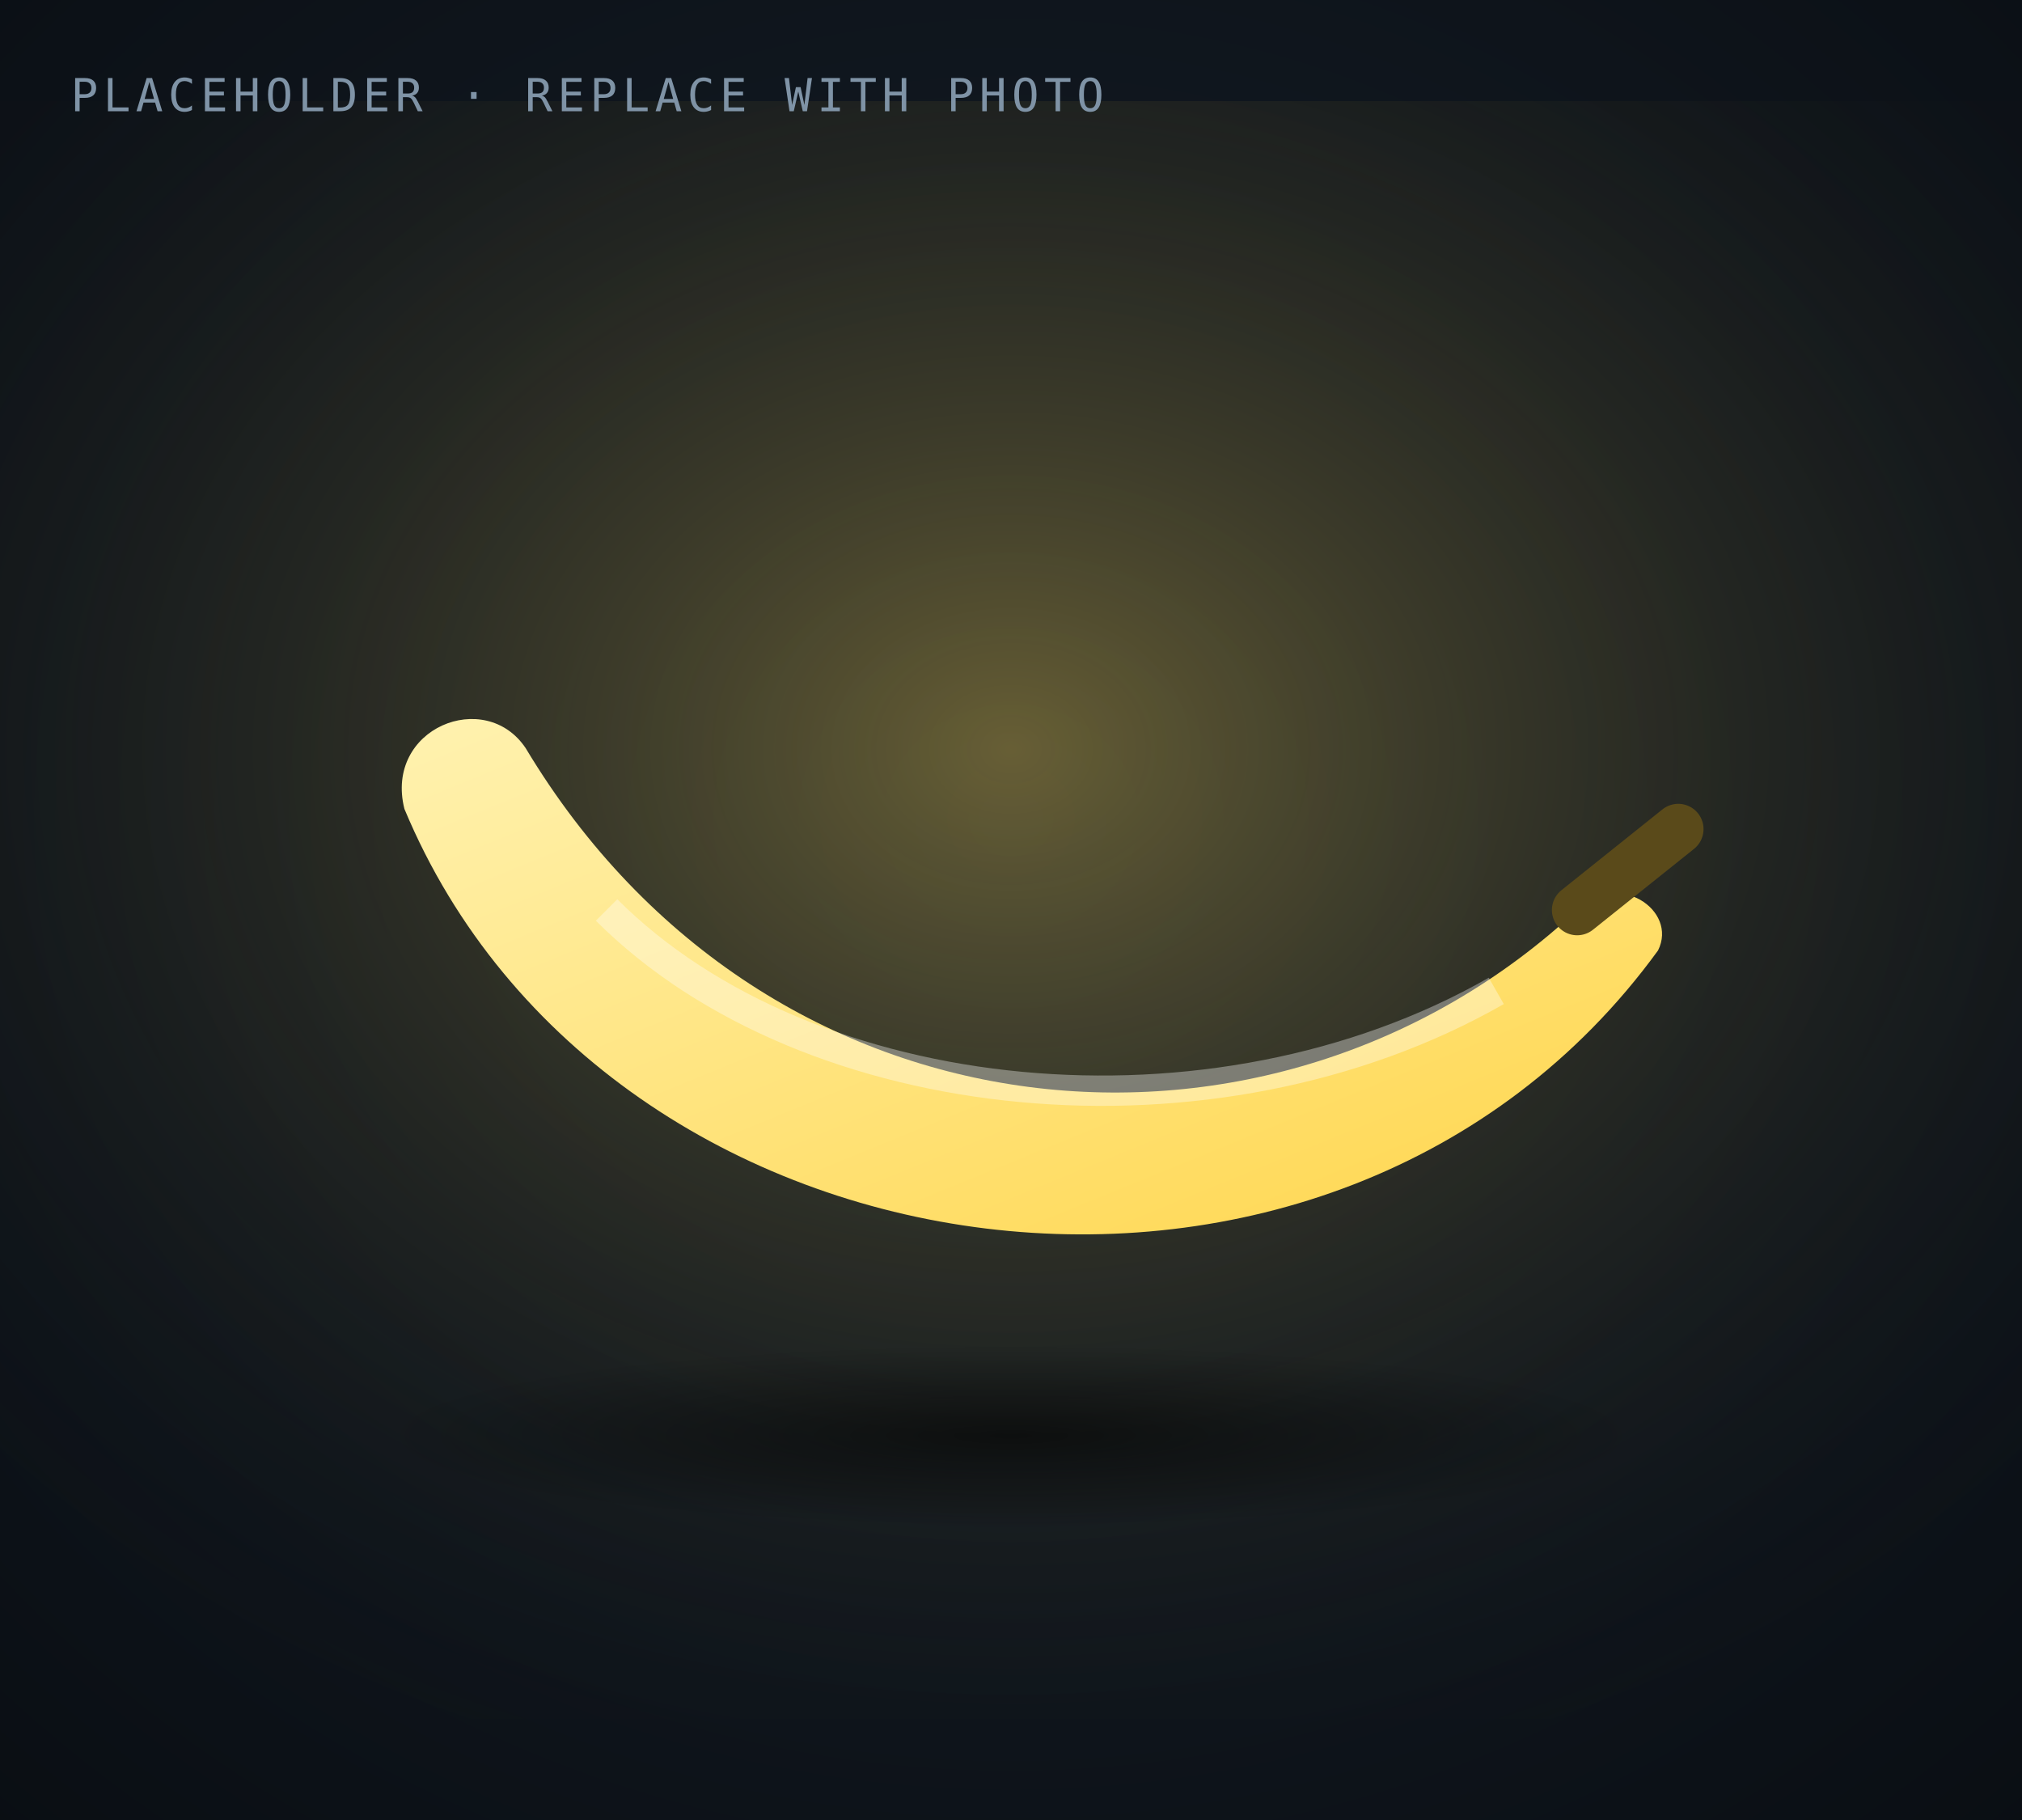
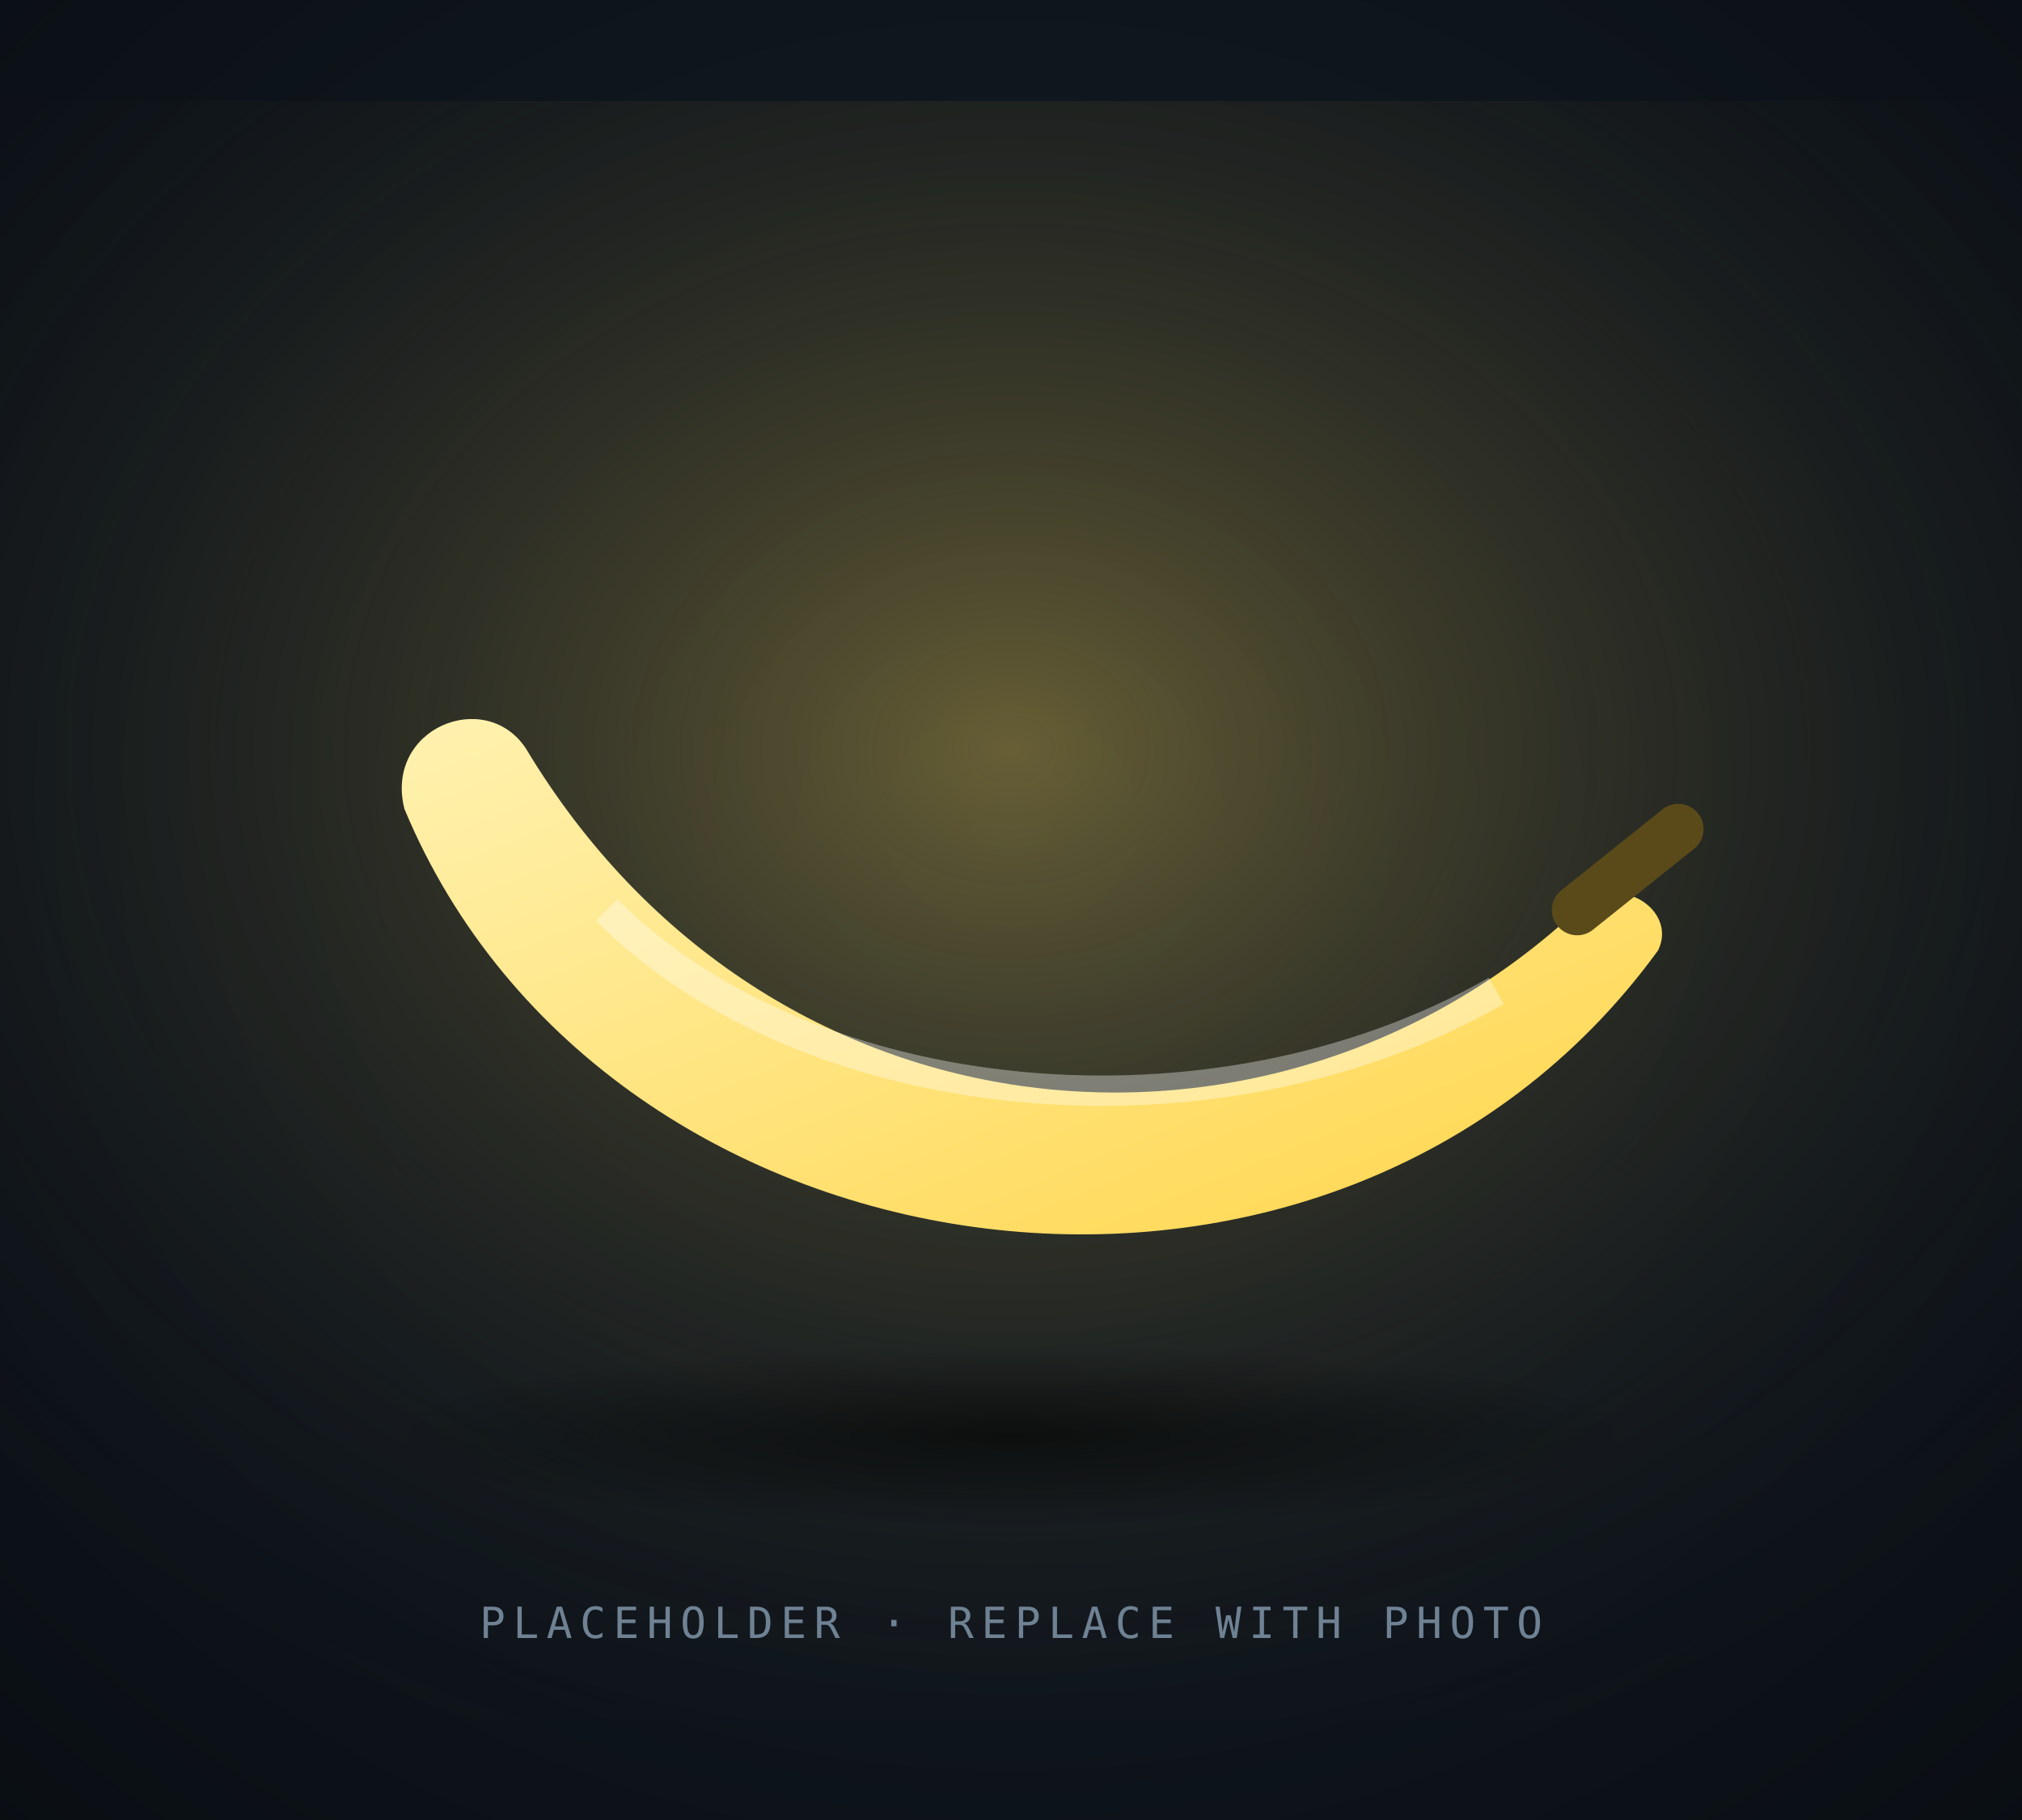
<svg xmlns="http://www.w3.org/2000/svg" viewBox="0 0 800 720" width="800" height="720">
  <defs>
    <radialGradient id="bg-banana" cx="50%" cy="45%" r="75%">
      <stop offset="0%" stop-color="#16202b" />
      <stop offset="100%" stop-color="#0a0e13" />
    </radialGradient>
  </defs>
  <rect width="800" height="720" fill="url(#bg-banana)" />
  <svg x="0" y="40" width="800" height="640" viewBox="0 0 200 160" class="" aria-hidden="true">
    <defs>
      <radialGradient id="gbananaffd54abg" cx="50%" cy="40%" r="70%">
        <stop offset="0%" stop-color="#ffd54a" stop-opacity="0.35" />
        <stop offset="100%" stop-color="#0a0d12" stop-opacity="0" />
      </radialGradient>
      <linearGradient id="gbananaffd54a" x1="0" y1="0" x2="1" y2="1">
        <stop offset="0%" stop-color="#fff2b0" />
        <stop offset="100%" stop-color="#ffd54a" />
      </linearGradient>
      <radialGradient id="gbananaffd54ash" cx="50%" cy="50%" r="50%">
        <stop offset="0%" stop-color="#000" stop-opacity="0.55" />
        <stop offset="100%" stop-color="#000" stop-opacity="0" />
      </radialGradient>
    </defs>
    <rect width="200" height="160" fill="url(#gbananaffd54abg)" />
    <ellipse cx="100" cy="132" rx="62" ry="9" fill="url(#gbananaffd54ash)" />
    <g>
      <path d="M40,70 C60,118 132,128 164,84 C166,80 160,76 156,80 C126,108 76,104 52,64 C48,58 38,62 40,70 Z" fill="url(#gbananaffd54a)" />
      <path d="M156,80 L166,72" stroke="#5a4a1a" stroke-width="5" stroke-linecap="round" />
      <path d="M60,80 C80,100 120,104 148,88" stroke="#fff" stroke-opacity="0.35" stroke-width="3" fill="none" />
    </g>
  </svg>
-   <text x="28" y="44" font-family="ui-monospace, Menlo, monospace" font-size="18" letter-spacing="2" fill="#7f93a6">PLACEHOLDER · REPLACE WITH PHOTO</text>
+   <text x="400" y="648" text-anchor="middle" font-family="ui-monospace, Menlo, monospace" font-size="17" letter-spacing="3" fill="#6f8294">PLACEHOLDER · REPLACE WITH PHOTO</text>
</svg>
